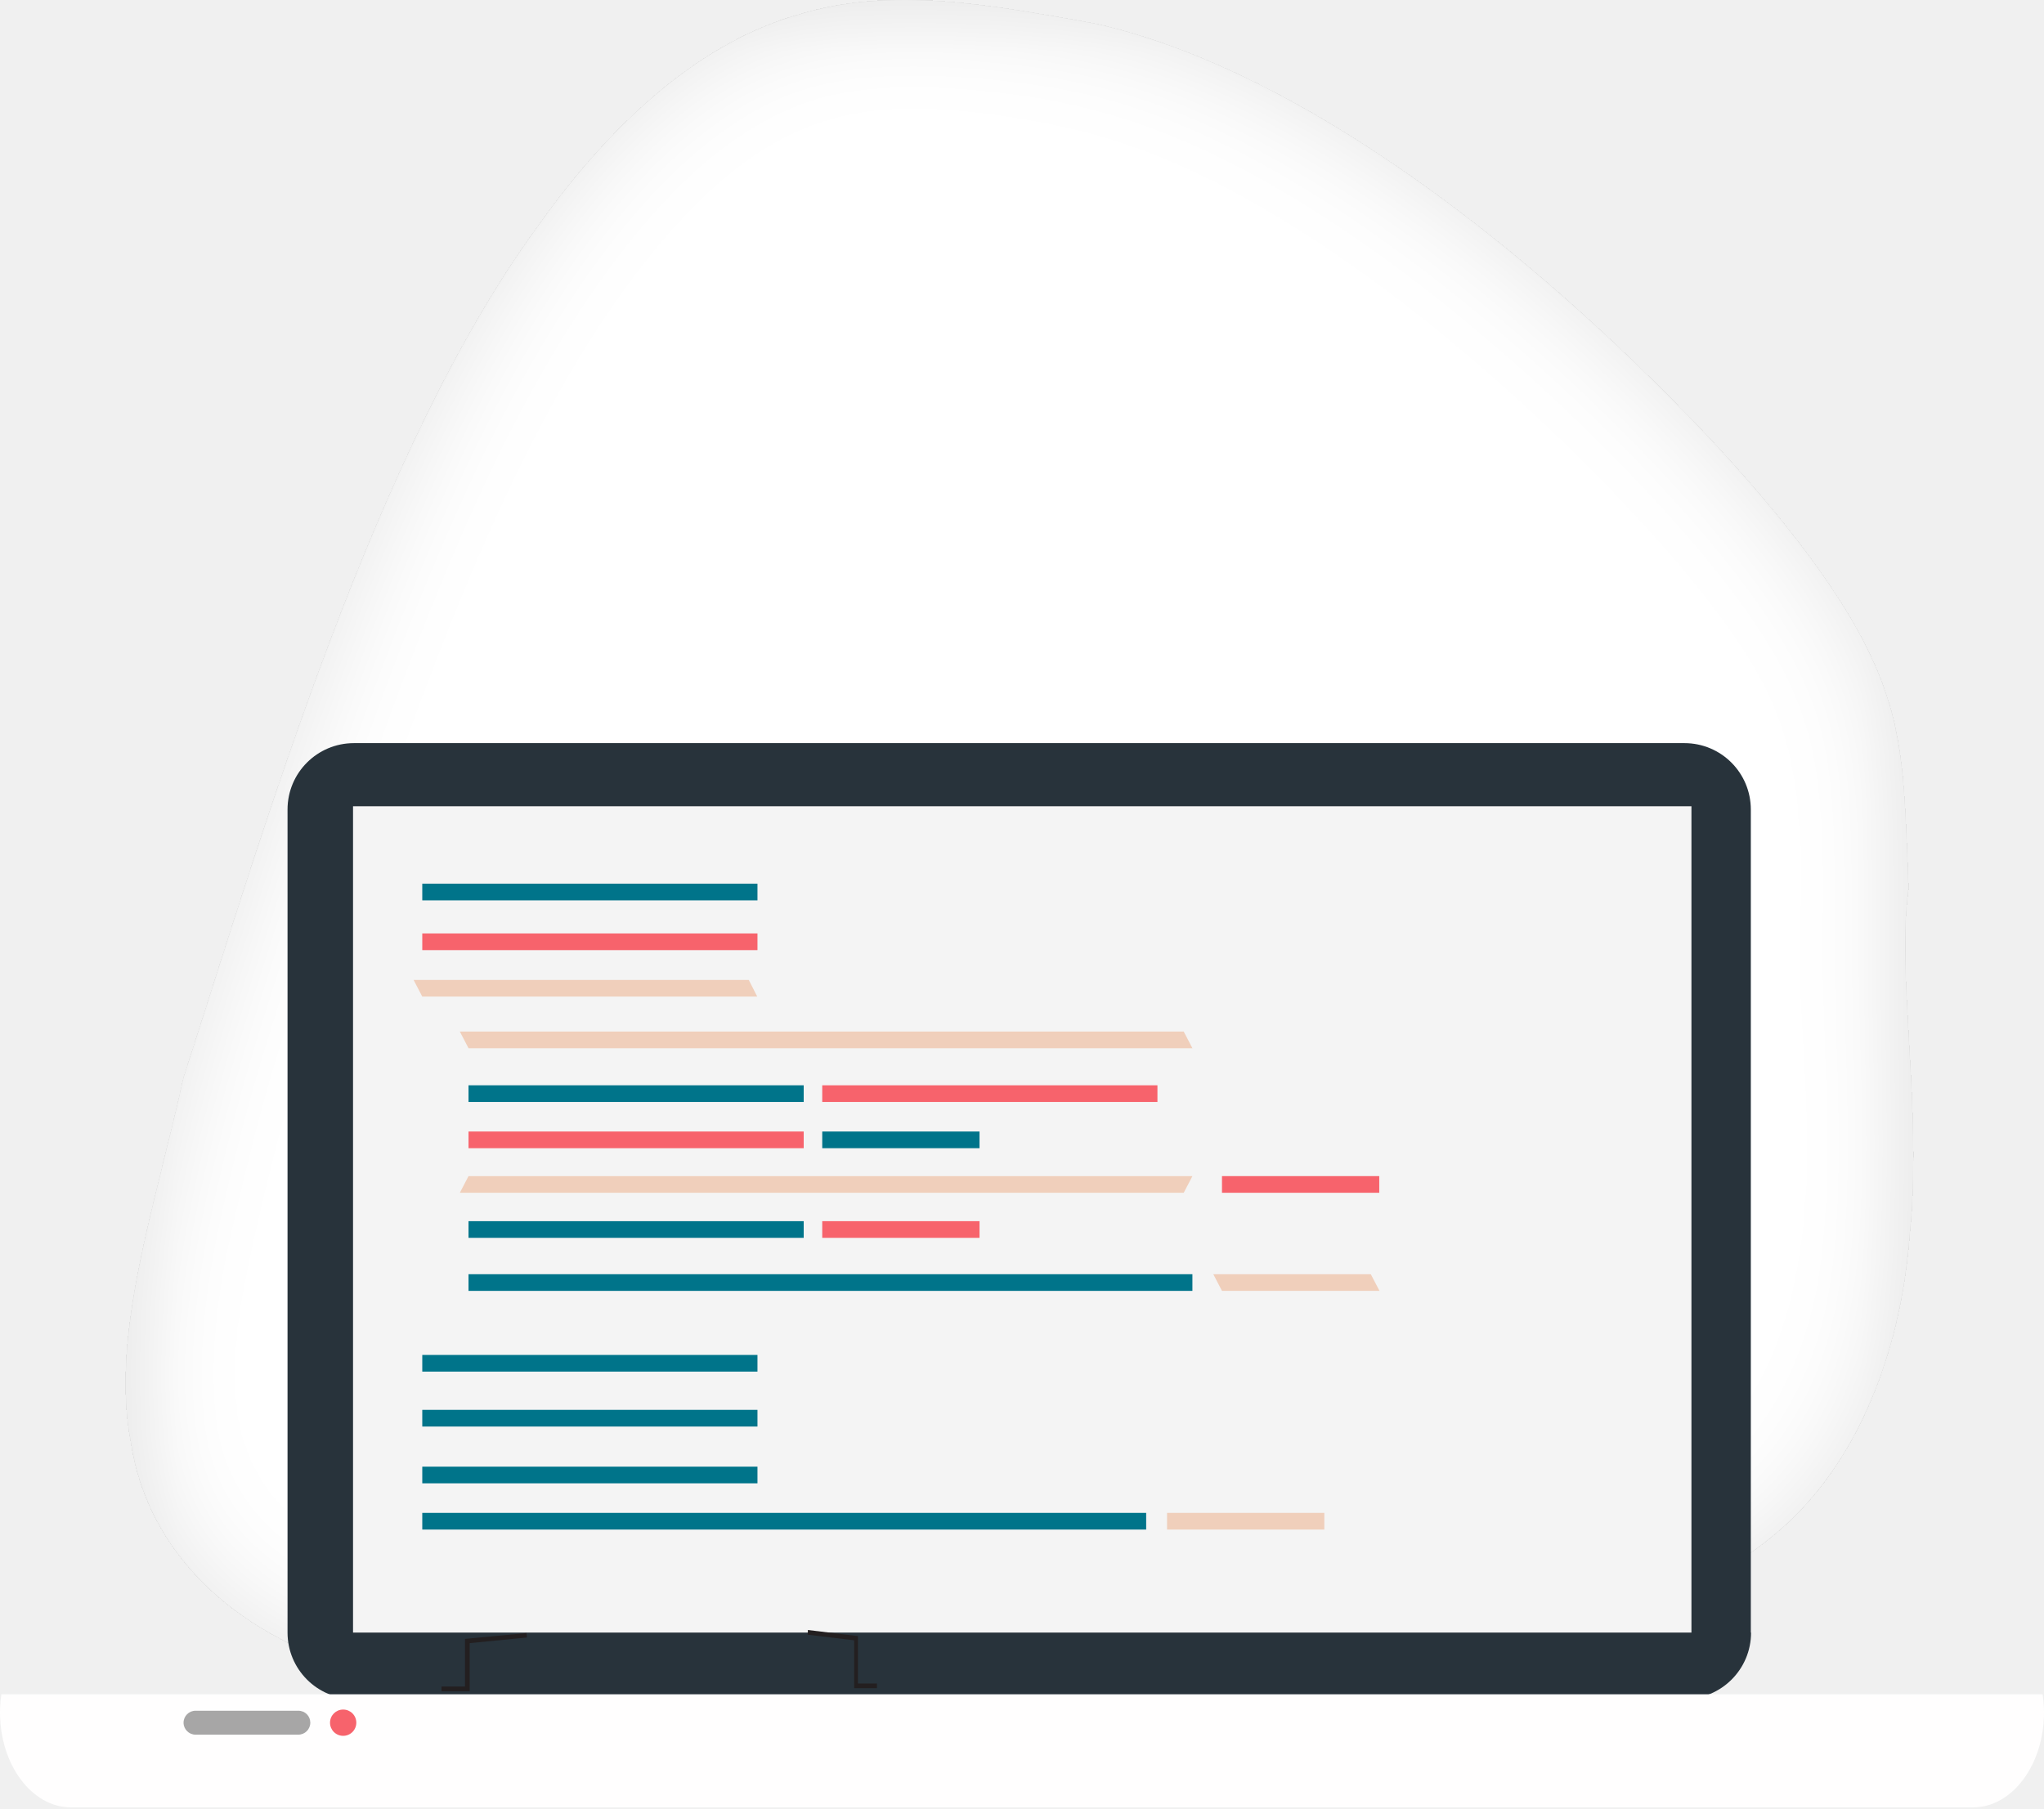
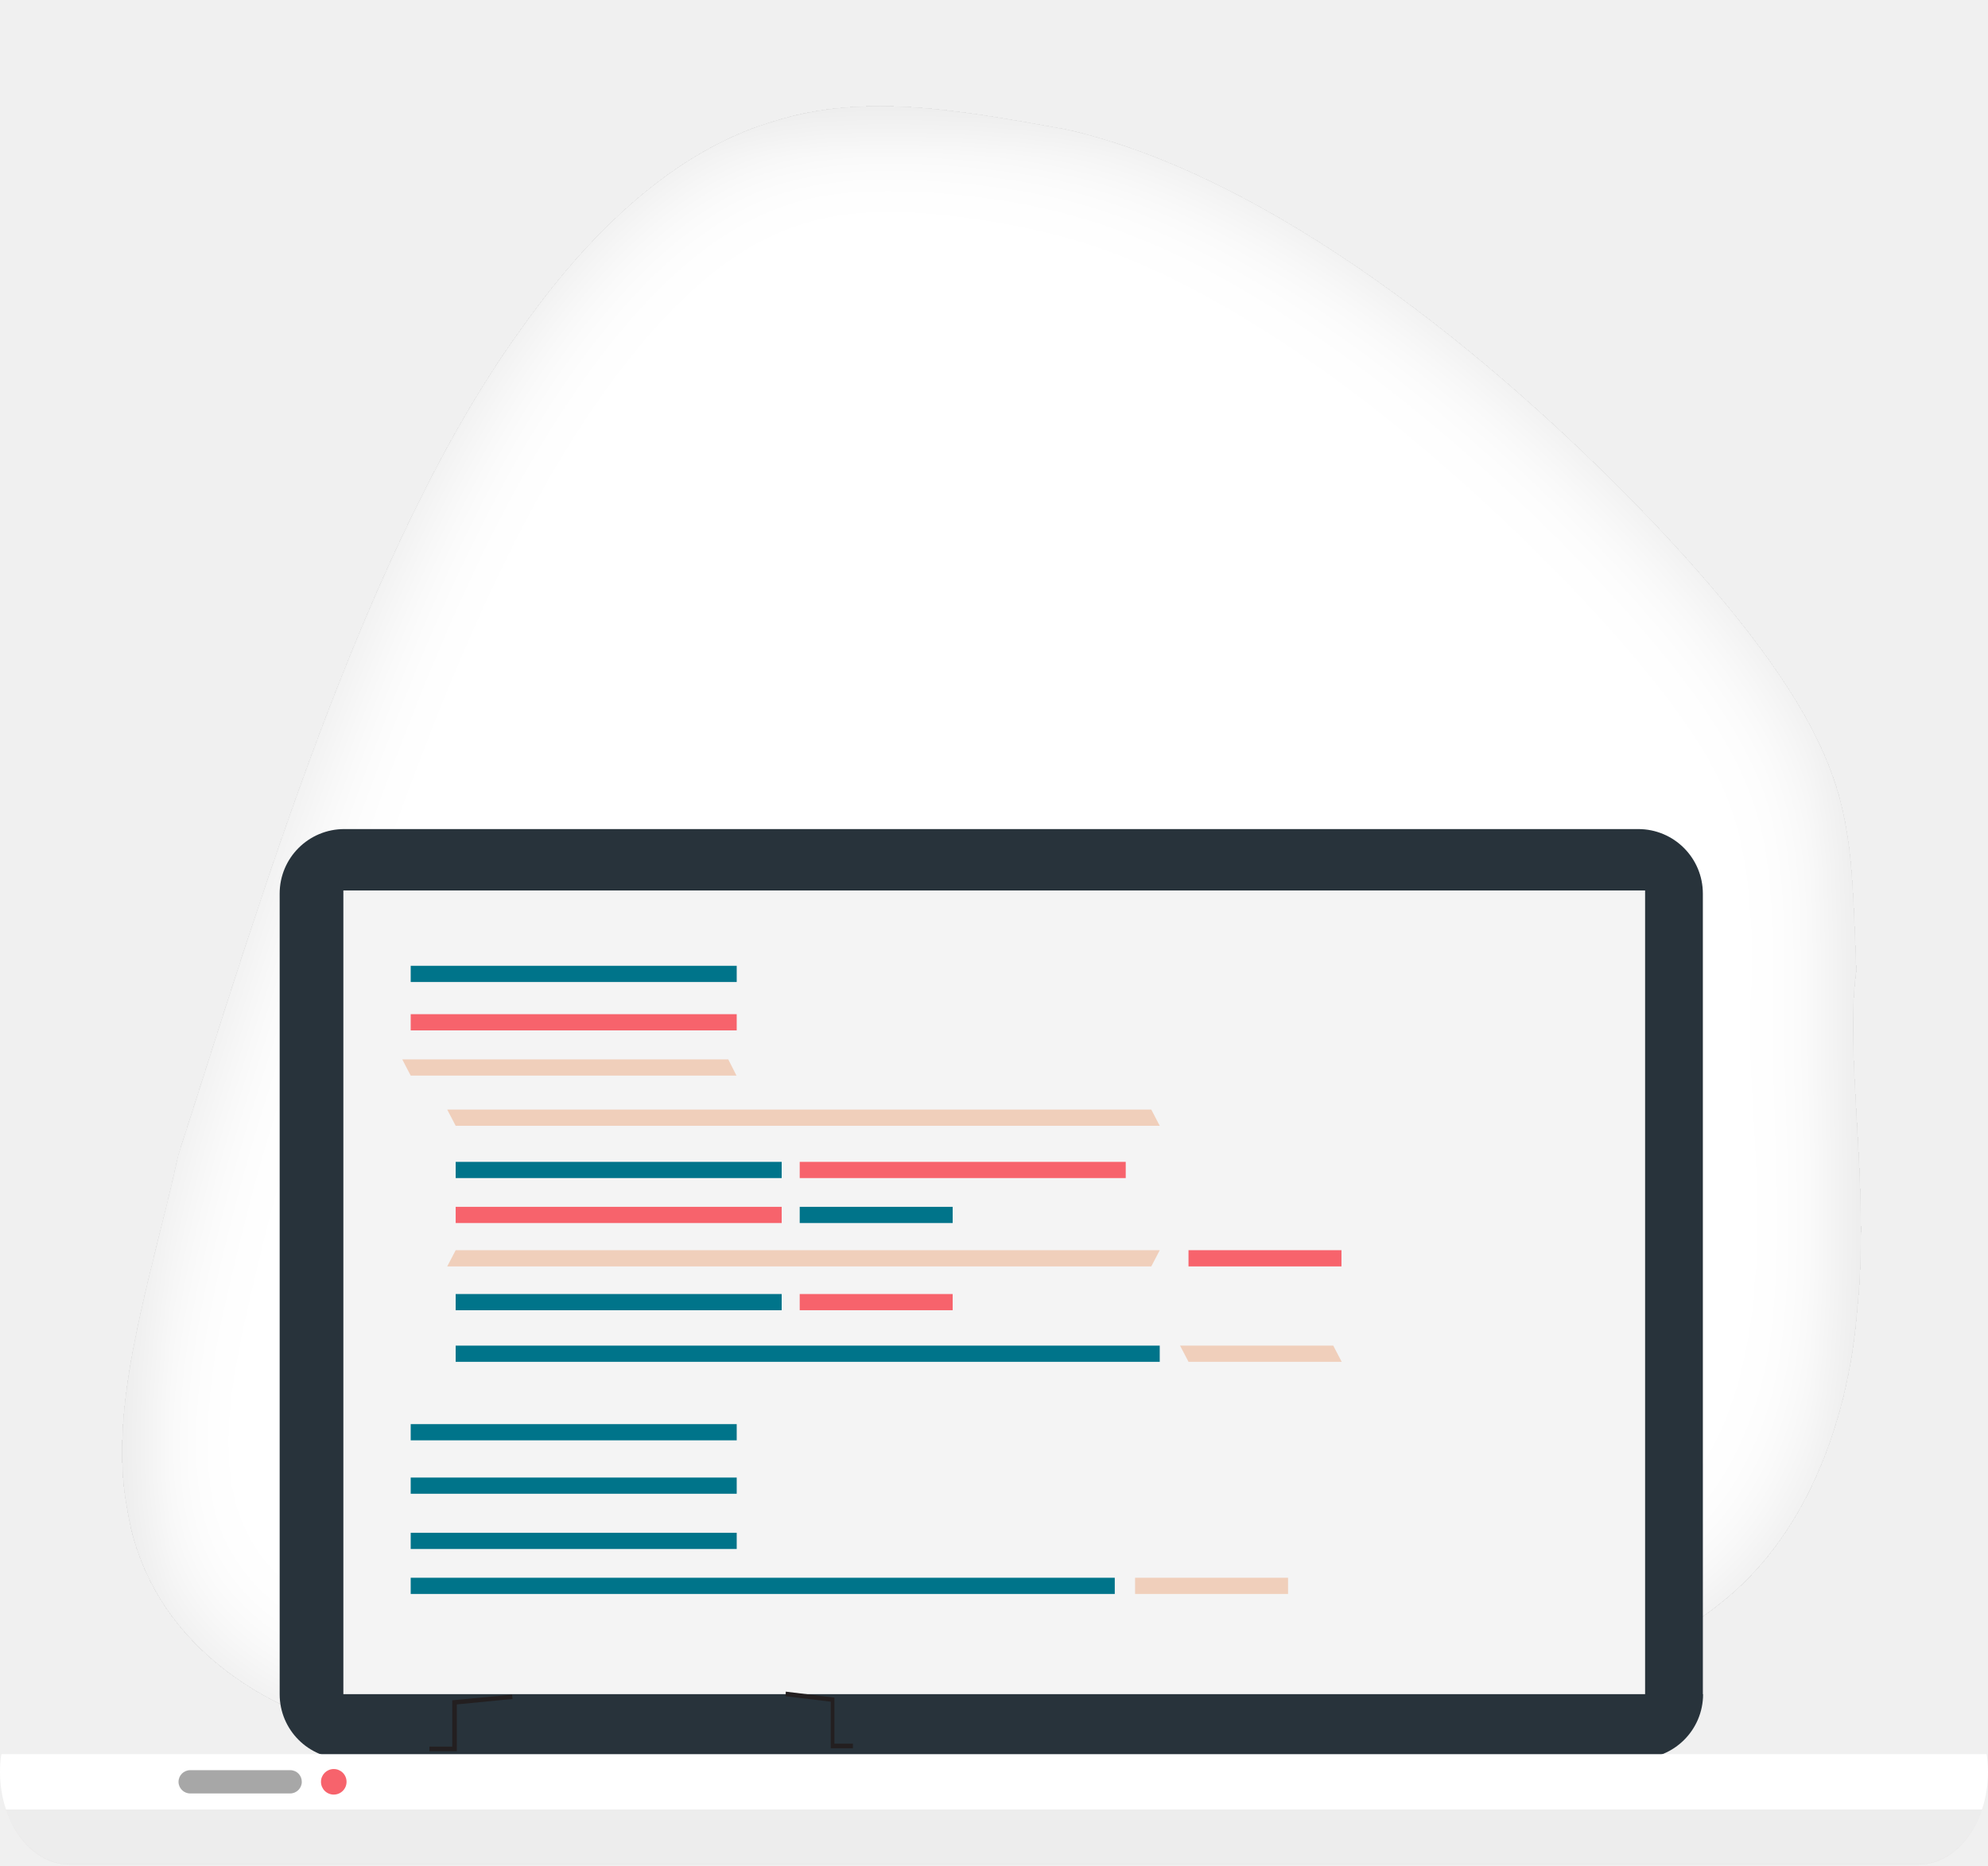
- <svg xmlns="http://www.w3.org/2000/svg" width="374" height="331" viewBox="0 0 374 331" fill="none">
+ <svg xmlns="http://www.w3.org/2000/svg" width="374" height="351" viewBox="0 0 374 351" fill="none">
  <g filter="url(#filter0_i)">
-     <path fill-rule="evenodd" clip-rule="evenodd" d="M200.592 4.381C238.855 13.13 280.553 46.33 311.532 78.889C326.546 94.804 337.59 109.346 342.887 121.416C348.532 133.984 348.431 144.08 349.207 162.588C346.939 178.288 351.753 203.21 349.407 225.972C347.691 248.924 338.807 269.719 323.783 281.526C308.998 293.736 288.056 296.96 267.741 294.073C247.275 291.806 227.434 283.427 211.357 286.697C195.057 285.357 171.7 296.897 144.742 303.311C118.104 310.322 87.866 312.202 65.219 305.368C42.308 298.868 26.978 283.64 23.977 263.968C20.12 244.349 28.593 220.279 33.571 197.361C48.522 151.024 68.516 82.441 98.319 41.593C112.874 21.031 129.11 7.536 146.092 2.706C163.158 -2.547 180.972 0.864 200.592 4.382V4.381Z" fill="white" />
+     <path fill-rule="evenodd" clip-rule="evenodd" d="M200.592 24.381C238.855 33.13 280.553 66.33 311.532 98.889C326.546 114.804 337.59 129.346 342.887 141.416C348.532 153.984 348.431 164.08 349.207 182.588C346.939 198.288 351.753 223.21 349.407 245.972C347.691 268.924 338.807 289.719 323.783 301.526C308.998 313.736 288.056 316.96 267.741 314.073C247.275 311.806 227.434 303.427 211.357 306.697C195.057 305.357 171.7 316.897 144.742 323.311C118.104 330.322 87.866 332.202 65.219 325.368C42.308 318.868 26.978 303.64 23.977 283.968C20.12 264.349 28.593 240.279 33.571 217.361C48.522 171.024 68.516 102.441 98.319 61.593C112.874 41.031 129.11 27.536 146.092 22.706C163.158 17.453 180.972 20.864 200.592 24.382V24.381Z" fill="white" />
  </g>
-   <path fill-rule="evenodd" clip-rule="evenodd" d="M320.399 298.777C320.399 305.52 314.945 310.931 308.245 310.931H64.767C58.024 310.931 52.612 305.477 52.612 298.777V148.155C52.612 141.412 58.067 136 64.767 136H308.202C314.945 136 320.356 141.455 320.356 148.155V298.777H320.399Z" fill="#28333B" />
-   <path d="M309.491 147.553H64.596V298.777H309.491V147.553Z" fill="#F4F4F4" />
-   <path fill-rule="evenodd" clip-rule="evenodd" d="M0.258 310.072C0.086 311.146 0 312.263 0 313.379C0 323 5.841 330.774 13.014 330.774H360.986C368.202 330.774 374 322.957 374 313.379C374 312.263 373.914 311.146 373.742 310.072H0.258Z" fill="#FFFEFE" />
-   <g opacity="0.1">
-     <g opacity="0.1">
-       <path opacity="0.1" d="M1.116 320.466C3.135 326.565 7.687 330.817 13.013 330.817H360.986C366.312 330.817 370.864 326.565 372.883 320.466H1.116Z" fill="black" />
+   <path fill-rule="evenodd" clip-rule="evenodd" d="M320.399 318.777C320.399 325.52 314.945 330.931 308.245 330.931H64.767C58.024 330.931 52.612 325.477 52.612 318.777V168.155C52.612 161.412 58.067 156 64.767 156H308.202C314.945 156 320.356 161.455 320.356 168.155V318.777H320.399Z" fill="#28333B" />
+   <path d="M309.491 167.553H64.596V318.777H309.491V167.553Z" fill="#F4F4F4" />
+   <path fill-rule="evenodd" clip-rule="evenodd" d="M0.258 330.072C0.086 331.146 0 332.263 0 333.379C0 343 5.841 350.774 13.014 350.774H360.986C368.202 350.774 374 342.957 374 333.379C374 332.263 373.914 331.146 373.742 330.072H0.258Z" fill="white" />
+   <path opacity="0.1" d="M1.116 340.466C3.135 346.565 7.687 350.817 13.013 350.817H360.986C366.312 350.817 370.864 346.565 372.883 340.466H1.116Z" fill="#4C4444" />
+   <path d="M138.597 181.726H77.266V184.776H138.597V181.726Z" fill="#00748A" />
+   <path d="M138.597 190.832H77.266V193.881H138.597V190.832Z" fill="#F7636C" />
+   <path d="M138.553 202.385H77.265L75.676 199.336H137.007L138.553 202.385Z" fill="#F0CFBB" />
+   <path d="M138.597 278.018H77.266V281.068H138.597V278.018Z" fill="#00748A" />
+   <path d="M138.597 267.968H77.266V271.017H138.597V267.968Z" fill="#00748A" />
+   <path d="M138.597 288.412H77.266V291.461H138.597V288.412Z" fill="#00748A" />
+   <path d="M211.781 218.62H150.45V221.669H211.781V218.62Z" fill="#F7636C" />
+   <path d="M147.057 218.62H85.726V221.669H147.057V218.62Z" fill="#00748A" />
+   <path d="M147.057 227.081H85.726V230.13H147.057V227.081Z" fill="#F7636C" />
+   <path d="M179.226 227.081H150.45V230.13H179.226V227.081Z" fill="#00748A" />
+   <path d="M147.057 243.487H85.726V246.537H147.057V243.487Z" fill="#00748A" />
+   <path d="M179.226 243.487H150.45V246.537H179.226V243.487Z" fill="#F7636C" />
+   <path d="M252.369 235.241H223.593V238.29H252.369V235.241Z" fill="#F7636C" />
+   <path d="M218.182 211.834H85.727L84.138 208.784H216.592L218.182 211.834Z" fill="#F0CFBB" />
+   <path d="M216.592 238.29H84.138L85.727 235.241H218.182L216.592 238.29Z" fill="#F0CFBB" />
+   <path d="M252.412 256.243H223.593L222.004 253.194H250.823L252.412 256.243Z" fill="#F0CFBB" />
+   <path d="M218.18 253.194H85.726V256.243H218.18V253.194Z" fill="#00748A" />
+   <path d="M242.319 296.873H213.543V299.922H242.319V296.873Z" fill="#F0CFBB" />
+   <path d="M209.72 296.873H77.266V299.922H209.72V296.873Z" fill="#00748A" />
+   <path d="M65.196 335.269C65.196 336.601 64.122 337.674 62.791 337.674C61.459 337.674 60.386 336.601 60.386 335.269C60.386 333.938 61.459 332.864 62.791 332.864C64.122 332.864 65.196 333.938 65.196 335.269Z" fill="#F7636C" />
+   <g opacity="0.7">
+     <g opacity="0.7">
+       <path opacity="0.7" d="M56.778 335.269C56.778 336.472 55.791 337.46 54.588 337.46H35.776C34.574 337.46 33.586 336.472 33.586 335.269C33.586 334.067 34.574 333.079 35.776 333.079H54.588C55.834 333.079 56.778 334.067 56.778 335.269Z" fill="black" />
    </g>
  </g>
-   <path d="M138.597 161.726H77.266V164.776H138.597V161.726Z" fill="#00748A" />
-   <path d="M138.597 170.832H77.266V173.881H138.597V170.832Z" fill="#F7636C" />
-   <path d="M138.553 182.385H77.265L75.676 179.336H137.007L138.553 182.385Z" fill="#F0CFBB" />
-   <path d="M138.597 258.018H77.266V261.068H138.597V258.018Z" fill="#00748A" />
-   <path d="M138.597 247.968H77.266V251.017H138.597V247.968Z" fill="#00748A" />
-   <path d="M138.597 268.412H77.266V271.461H138.597V268.412Z" fill="#00748A" />
-   <path d="M211.781 198.62H150.45V201.669H211.781V198.62Z" fill="#F7636C" />
-   <path d="M147.057 198.62H85.726V201.669H147.057V198.62Z" fill="#00748A" />
-   <path d="M147.057 207.081H85.726V210.13H147.057V207.081Z" fill="#F7636C" />
-   <path d="M179.226 207.081H150.45V210.13H179.226V207.081Z" fill="#00748A" />
-   <path d="M147.057 223.487H85.726V226.537H147.057V223.487Z" fill="#00748A" />
-   <path d="M179.226 223.487H150.45V226.537H179.226V223.487Z" fill="#F7636C" />
-   <path d="M252.369 215.241H223.593V218.29H252.369V215.241Z" fill="#F7636C" />
-   <path d="M218.182 191.834H85.727L84.138 188.784H216.592L218.182 191.834Z" fill="#F0CFBB" />
-   <path d="M216.592 218.29H84.138L85.727 215.241H218.182L216.592 218.29Z" fill="#F0CFBB" />
-   <path d="M252.412 236.243H223.593L222.004 233.194H250.823L252.412 236.243Z" fill="#F0CFBB" />
-   <path d="M218.18 233.194H85.726V236.243H218.18V233.194Z" fill="#00748A" />
-   <path d="M242.319 276.873H213.543V279.922H242.319V276.873Z" fill="#F0CFBB" />
-   <path d="M209.72 276.873H77.266V279.922H209.72V276.873Z" fill="#00748A" />
-   <path d="M65.196 315.269C65.196 316.601 64.122 317.674 62.791 317.674C61.459 317.674 60.386 316.601 60.386 315.269C60.386 313.938 61.459 312.864 62.791 312.864C64.122 312.864 65.196 313.938 65.196 315.269Z" fill="#F7636C" />
-   <g opacity="0.7">
-     <g opacity="0.7">
-       <path opacity="0.7" d="M56.778 315.269C56.778 316.472 55.791 317.46 54.588 317.46H35.776C34.574 317.46 33.586 316.472 33.586 315.269C33.586 314.067 34.574 313.079 35.776 313.079H54.588C55.834 313.079 56.778 314.067 56.778 315.269Z" fill="black" />
-     </g>
-   </g>
-   <path d="M96.335 298.863L85.082 299.936V308.655H80.787V309.514H85.941V300.709L96.421 299.679L96.335 298.863Z" fill="#231F20" />
-   <path d="M147.83 298.304L156.978 299.421V308.097H160.457V308.956H156.291V300.194L147.787 299.163L147.83 298.304Z" fill="#231F20" />
+   <path d="M96.335 318.863L85.082 319.936V328.655H80.787V329.514H85.941V320.709L96.421 319.679L96.335 318.863Z" fill="#231F20" />
+   <path d="M147.83 318.304L156.978 319.421V328.097H160.457V328.956H156.291V320.194L147.787 319.163L147.83 318.304Z" fill="#231F20" />
  <defs>
-     <filter id="filter0_i" x="23" y="0" width="327.07" height="309.635" filterUnits="userSpaceOnUse" color-interpolation-filters="sRGB">
+     <filter id="filter0_i" x="23" y="20" width="327.07" height="309.635" filterUnits="userSpaceOnUse" color-interpolation-filters="sRGB">
      <feFlood flood-opacity="0" result="BackgroundImageFix" />
      <feBlend mode="normal" in="SourceGraphic" in2="BackgroundImageFix" result="shape" />
      <feColorMatrix in="SourceAlpha" type="matrix" values="0 0 0 0 0 0 0 0 0 0 0 0 0 0 0 0 0 0 127 0" result="hardAlpha" />
      <feOffset />
      <feGaussianBlur stdDeviation="10" />
      <feComposite in2="hardAlpha" operator="arithmetic" k2="-1" k3="1" />
      <feColorMatrix type="matrix" values="0 0 0 0 0 0 0 0 0 0 0 0 0 0 0 0 0 0 0.1 0" />
      <feBlend mode="normal" in2="shape" result="effect1_innerShadow" />
    </filter>
  </defs>
</svg>
